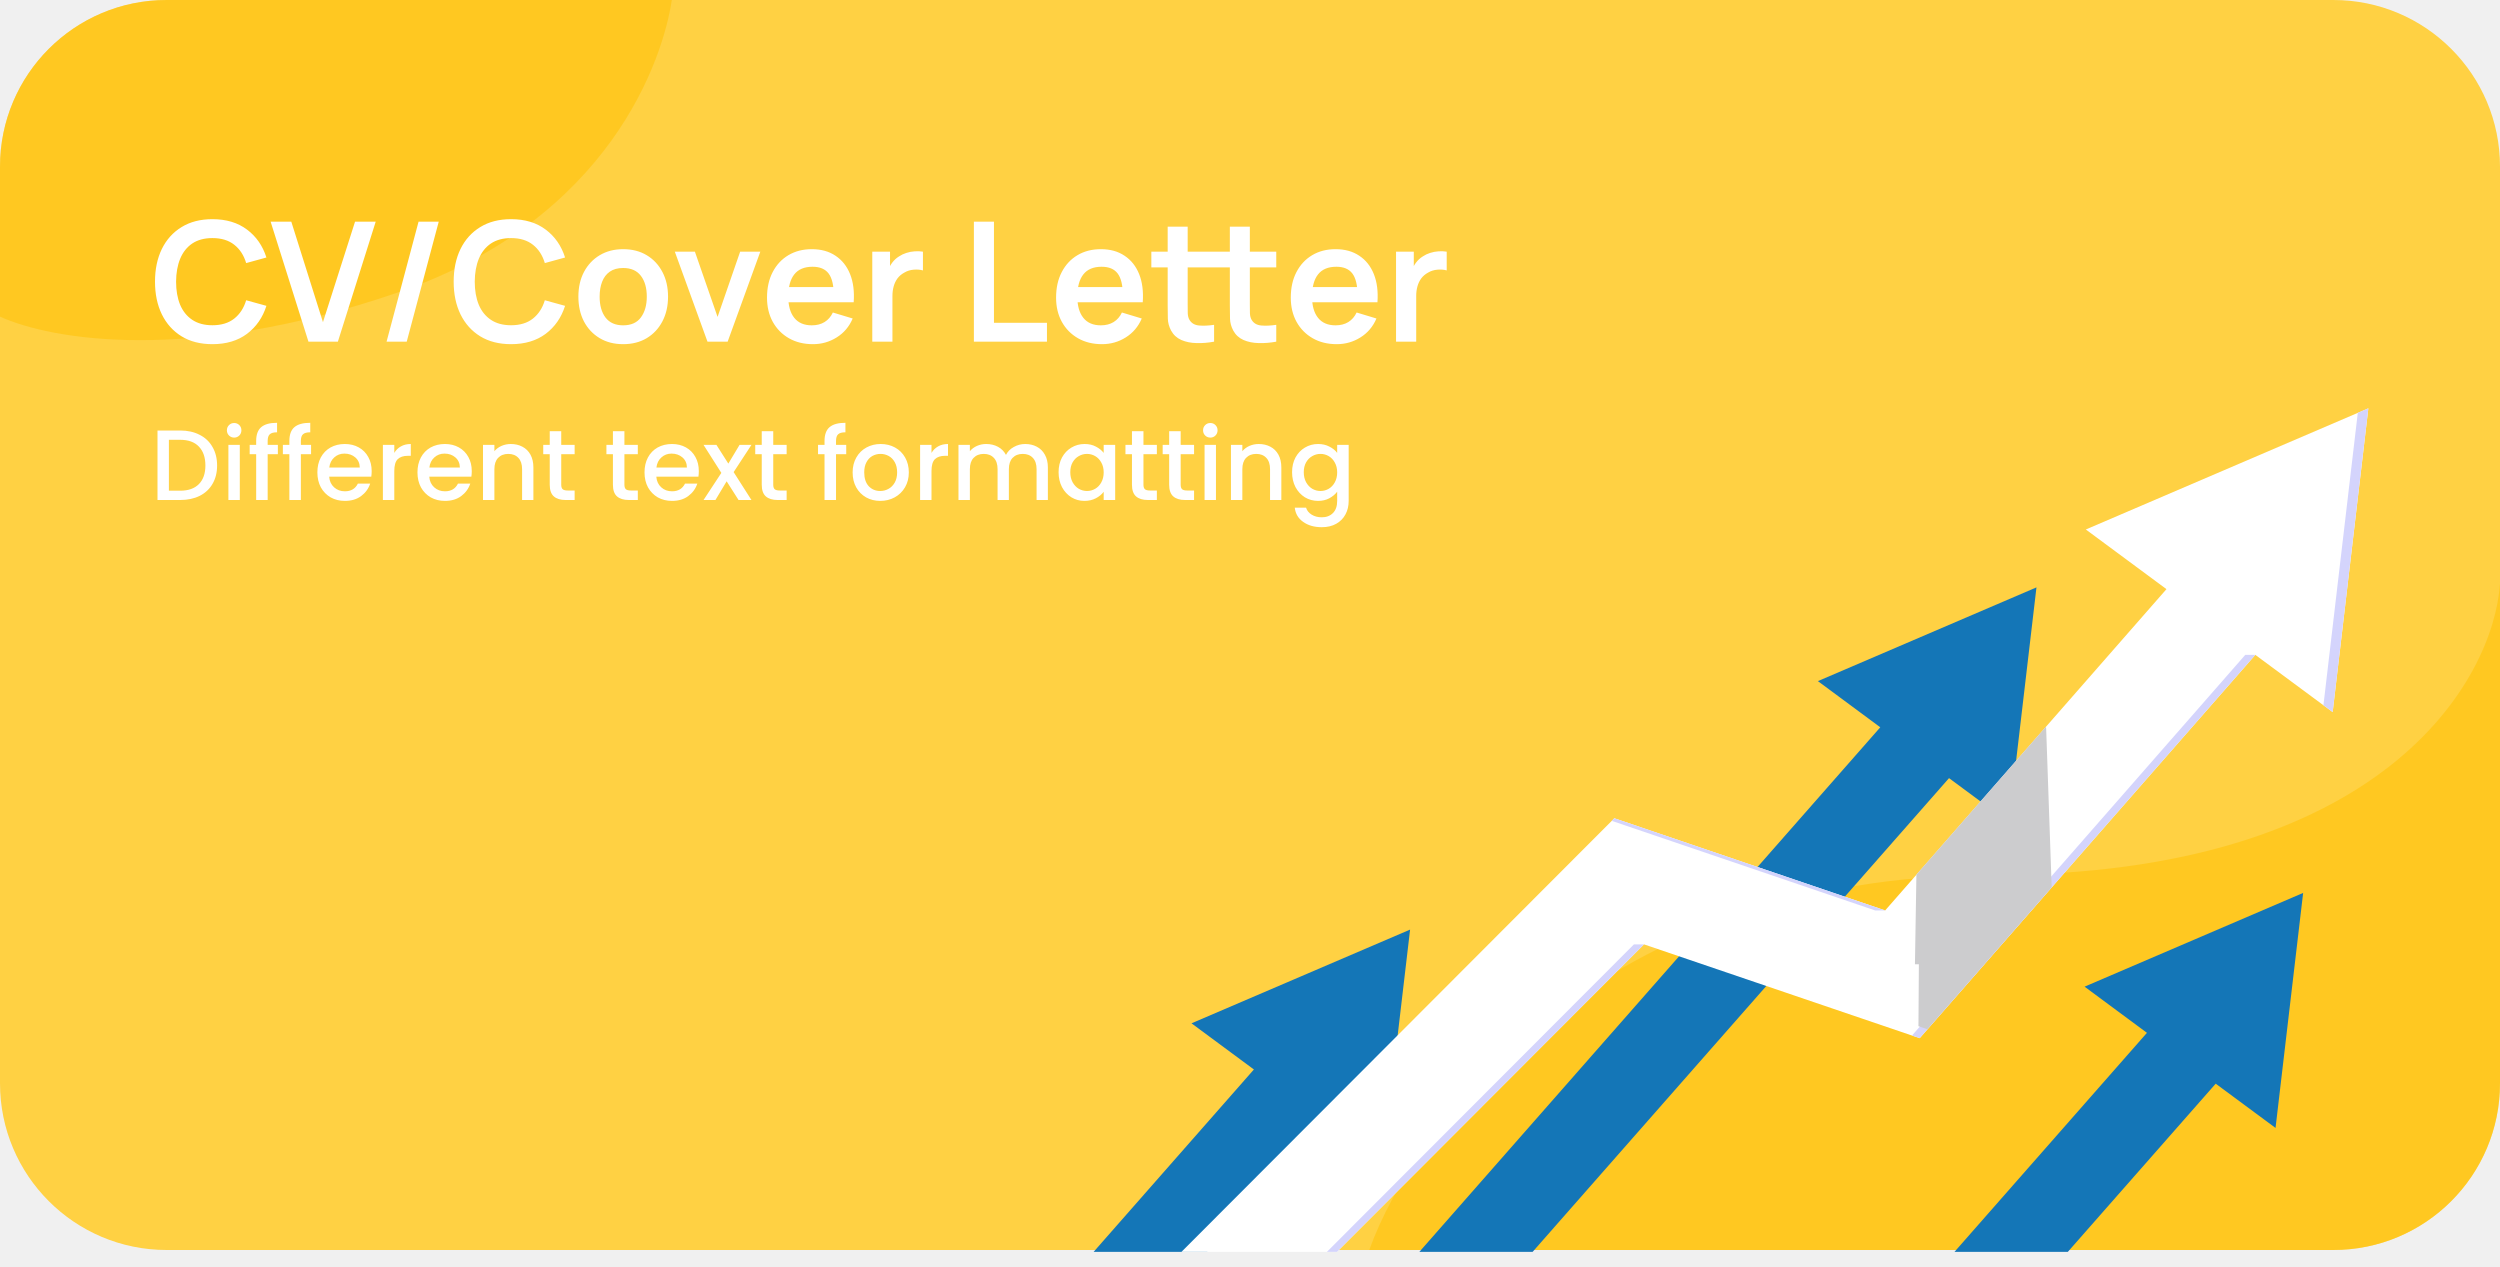
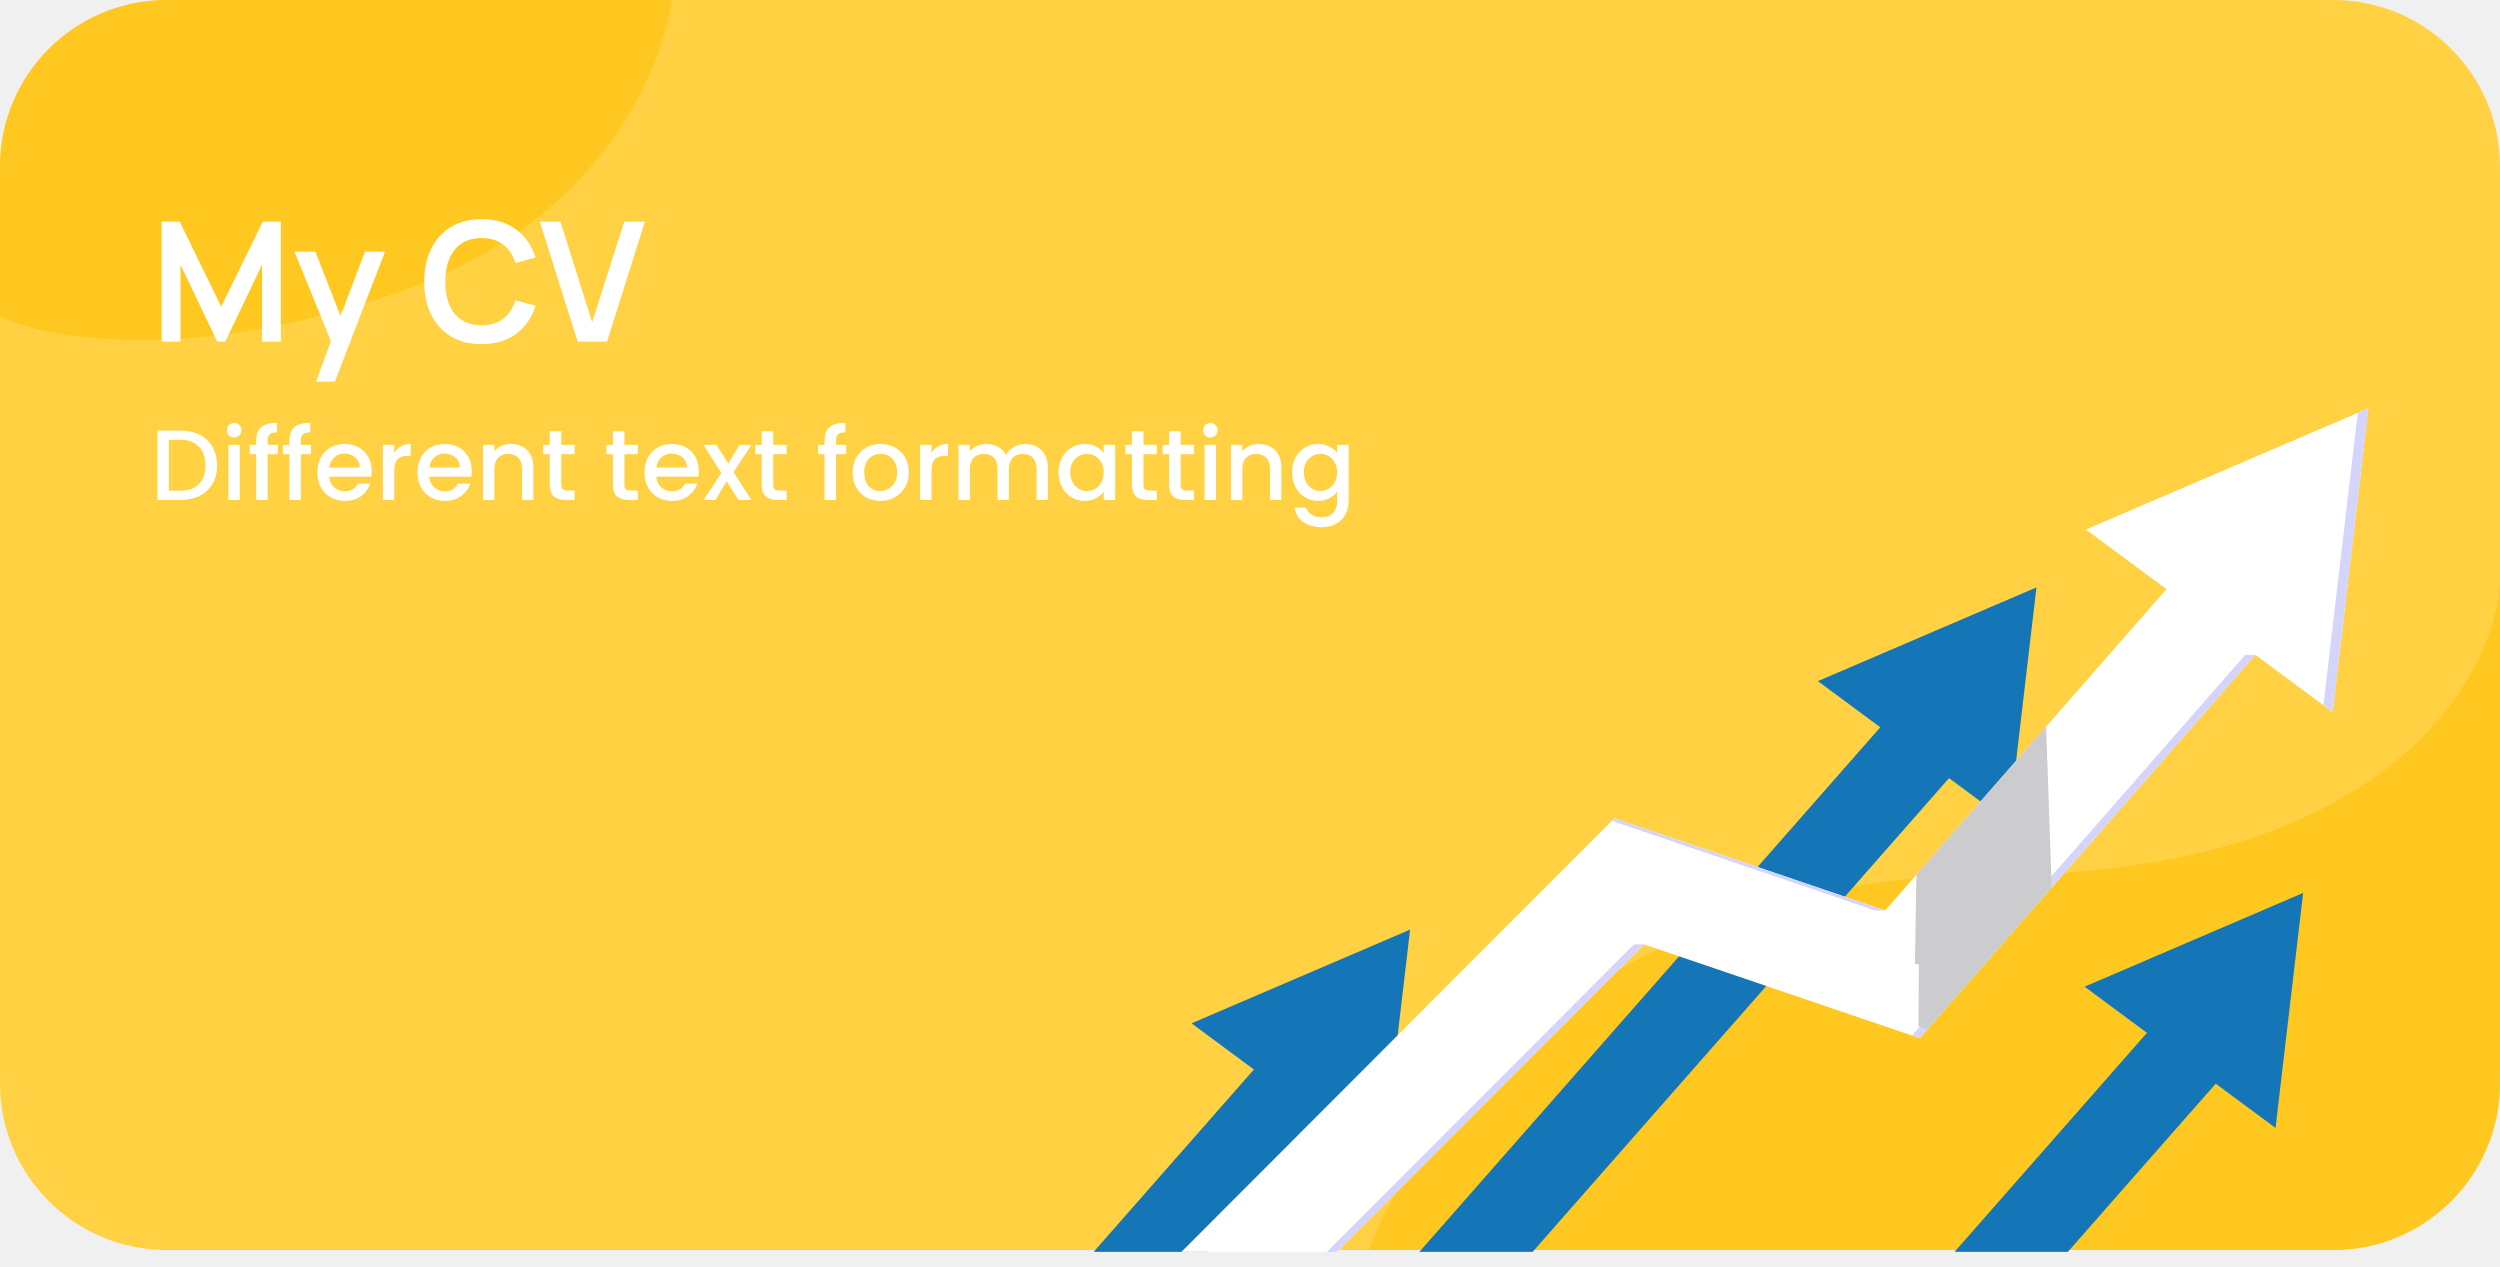
<svg xmlns="http://www.w3.org/2000/svg" width="300" height="152" viewBox="0 0 300 152" fill="none">
  <rect width="300" height="150" rx="20" fill="#FFD143" />
  <path opacity="0.5" fill-rule="evenodd" clip-rule="evenodd" d="M80.619 0C79.598 6.91 73.345 26.34 47.583 35.154C22.589 43.705 6.123 40.764 -5.79686e-05 38L-6.70506e-05 20C-6.70511e-05 19.994 -5.94221e-05 19.988 -5.94226e-05 19.982C0.009 8.945 8.96 6.78666e-06 20 5.7411e-06L80.619 0Z" fill="#FFC000" />
  <path opacity="0.5" fill-rule="evenodd" clip-rule="evenodd" d="M164.308 150H280C291.037 150 299.986 141.059 300 130.025C300 130.017 300 130.008 300 130L300 70C299.231 81.667 285.969 105 239.077 105C192.185 105 169.692 135 164.308 150Z" fill="#FFC000" />
-   <path d="M25.49 41.3C24.05 41.3 22.817 40.987 21.79 40.36C20.763 39.727 19.973 38.847 19.42 37.72C18.873 36.593 18.6 35.287 18.6 33.8C18.6 32.313 18.873 31.007 19.42 29.88C19.973 28.753 20.763 27.877 21.79 27.25C22.817 26.617 24.05 26.3 25.49 26.3C27.15 26.3 28.533 26.717 29.64 27.55C30.747 28.377 31.523 29.493 31.97 30.9L29.54 31.57C29.26 30.63 28.783 29.897 28.11 29.37C27.437 28.837 26.563 28.57 25.49 28.57C24.523 28.57 23.717 28.787 23.07 29.22C22.43 29.653 21.947 30.263 21.62 31.05C21.3 31.83 21.137 32.747 21.13 33.8C21.13 34.853 21.29 35.773 21.61 36.56C21.937 37.34 22.423 37.947 23.07 38.38C23.717 38.813 24.523 39.03 25.49 39.03C26.563 39.03 27.437 38.763 28.11 38.23C28.783 37.697 29.26 36.963 29.54 36.03L31.97 36.7C31.523 38.107 30.747 39.227 29.64 40.06C28.533 40.887 27.15 41.3 25.49 41.3ZM37.015 41L32.475 26.6H34.955L38.755 38.66L42.605 26.6H45.085L40.545 41H37.015ZM50.227 26.6H52.648L48.807 41H46.388L50.227 26.6ZM61.33 41.3C59.89 41.3 58.657 40.987 57.63 40.36C56.603 39.727 55.813 38.847 55.26 37.72C54.713 36.593 54.44 35.287 54.44 33.8C54.44 32.313 54.713 31.007 55.26 29.88C55.813 28.753 56.603 27.877 57.63 27.25C58.657 26.617 59.89 26.3 61.33 26.3C62.99 26.3 64.373 26.717 65.48 27.55C66.587 28.377 67.363 29.493 67.81 30.9L65.38 31.57C65.1 30.63 64.623 29.897 63.95 29.37C63.276 28.837 62.403 28.57 61.33 28.57C60.363 28.57 59.556 28.787 58.91 29.22C58.27 29.653 57.786 30.263 57.46 31.05C57.14 31.83 56.977 32.747 56.97 33.8C56.97 34.853 57.13 35.773 57.45 36.56C57.776 37.34 58.263 37.947 58.91 38.38C59.556 38.813 60.363 39.03 61.33 39.03C62.403 39.03 63.276 38.763 63.95 38.23C64.623 37.697 65.1 36.963 65.38 36.03L67.81 36.7C67.363 38.107 66.587 39.227 65.48 40.06C64.373 40.887 62.99 41.3 61.33 41.3ZM74.775 41.3C73.695 41.3 72.752 41.057 71.945 40.57C71.139 40.083 70.512 39.413 70.066 38.56C69.626 37.7 69.406 36.713 69.406 35.6C69.406 34.467 69.632 33.473 70.085 32.62C70.539 31.767 71.169 31.1 71.975 30.62C72.782 30.14 73.716 29.9 74.775 29.9C75.862 29.9 76.809 30.143 77.615 30.63C78.422 31.117 79.049 31.79 79.496 32.65C79.942 33.503 80.165 34.487 80.165 35.6C80.165 36.72 79.939 37.71 79.486 38.57C79.039 39.423 78.412 40.093 77.606 40.58C76.799 41.06 75.856 41.3 74.775 41.3ZM74.775 39.04C75.736 39.04 76.449 38.72 76.915 38.08C77.382 37.44 77.615 36.613 77.615 35.6C77.615 34.553 77.379 33.72 76.906 33.1C76.432 32.473 75.722 32.16 74.775 32.16C74.129 32.16 73.596 32.307 73.175 32.6C72.762 32.887 72.456 33.29 72.255 33.81C72.055 34.323 71.956 34.92 71.956 35.6C71.956 36.647 72.192 37.483 72.665 38.11C73.145 38.73 73.849 39.04 74.775 39.04ZM84.898 41L80.978 30.2H83.388L86.108 38.03L88.818 30.2H91.238L87.318 41H84.898ZM97.552 41.3C96.459 41.3 95.499 41.063 94.672 40.59C93.846 40.117 93.199 39.46 92.732 38.62C92.272 37.78 92.042 36.813 92.042 35.72C92.042 34.54 92.269 33.517 92.722 32.65C93.175 31.777 93.805 31.1 94.612 30.62C95.419 30.14 96.352 29.9 97.412 29.9C98.532 29.9 99.482 30.163 100.262 30.69C101.049 31.21 101.632 31.947 102.012 32.9C102.392 33.853 102.536 34.977 102.442 36.27H100.052V35.39C100.046 34.217 99.839 33.36 99.432 32.82C99.025 32.28 98.385 32.01 97.512 32.01C96.525 32.01 95.792 32.317 95.312 32.93C94.832 33.537 94.592 34.427 94.592 35.6C94.592 36.693 94.832 37.54 95.312 38.14C95.792 38.74 96.492 39.04 97.412 39.04C98.005 39.04 98.516 38.91 98.942 38.65C99.376 38.383 99.709 38 99.942 37.5L102.322 38.22C101.909 39.193 101.269 39.95 100.402 40.49C99.542 41.03 98.592 41.3 97.552 41.3ZM93.832 36.27V34.45H101.262V36.27H93.832ZM104.673 41V30.2H106.803V32.83L106.543 32.49C106.677 32.13 106.853 31.803 107.073 31.51C107.3 31.21 107.57 30.963 107.883 30.77C108.15 30.59 108.443 30.45 108.763 30.35C109.09 30.243 109.423 30.18 109.763 30.16C110.103 30.133 110.433 30.147 110.753 30.2V32.45C110.433 32.357 110.063 32.327 109.643 32.36C109.23 32.393 108.857 32.51 108.523 32.71C108.19 32.89 107.917 33.12 107.703 33.4C107.497 33.68 107.343 34 107.243 34.36C107.143 34.713 107.093 35.097 107.093 35.51V41H104.673ZM116.866 41V26.6H119.276V38.74H125.636V41H116.866ZM132.24 41.3C131.146 41.3 130.186 41.063 129.36 40.59C128.533 40.117 127.886 39.46 127.42 38.62C126.96 37.78 126.73 36.813 126.73 35.72C126.73 34.54 126.956 33.517 127.41 32.65C127.863 31.777 128.493 31.1 129.3 30.62C130.106 30.14 131.04 29.9 132.1 29.9C133.22 29.9 134.17 30.163 134.95 30.69C135.736 31.21 136.32 31.947 136.7 32.9C137.08 33.853 137.223 34.977 137.13 36.27H134.74V35.39C134.733 34.217 134.526 33.36 134.12 32.82C133.713 32.28 133.073 32.01 132.2 32.01C131.213 32.01 130.48 32.317 130 32.93C129.52 33.537 129.28 34.427 129.28 35.6C129.28 36.693 129.52 37.54 130 38.14C130.48 38.74 131.18 39.04 132.1 39.04C132.693 39.04 133.203 38.91 133.63 38.65C134.063 38.383 134.396 38 134.63 37.5L137.01 38.22C136.596 39.193 135.956 39.95 135.09 40.49C134.23 41.03 133.28 41.3 132.24 41.3ZM128.52 36.27V34.45H135.95V36.27H128.52ZM145.691 41C144.978 41.133 144.278 41.19 143.591 41.17C142.911 41.157 142.301 41.033 141.761 40.8C141.221 40.56 140.811 40.183 140.531 39.67C140.284 39.203 140.154 38.727 140.141 38.24C140.128 37.753 140.121 37.203 140.121 36.59V27.2H142.521V36.45C142.521 36.883 142.524 37.263 142.531 37.59C142.544 37.917 142.614 38.183 142.741 38.39C142.981 38.79 143.364 39.013 143.891 39.06C144.418 39.107 145.018 39.08 145.691 38.98V41ZM138.161 32.09V30.2H145.691V32.09H138.161ZM153.151 41C152.438 41.133 151.738 41.19 151.051 41.17C150.371 41.157 149.761 41.033 149.221 40.8C148.681 40.56 148.271 40.183 147.991 39.67C147.744 39.203 147.614 38.727 147.601 38.24C147.588 37.753 147.581 37.203 147.581 36.59V27.2H149.981V36.45C149.981 36.883 149.984 37.263 149.991 37.59C150.004 37.917 150.074 38.183 150.201 38.39C150.441 38.79 150.824 39.013 151.351 39.06C151.878 39.107 152.478 39.08 153.151 38.98V41ZM145.621 32.09V30.2H153.151V32.09H145.621ZM160.404 41.3C159.31 41.3 158.35 41.063 157.524 40.59C156.697 40.117 156.05 39.46 155.584 38.62C155.124 37.78 154.894 36.813 154.894 35.72C154.894 34.54 155.12 33.517 155.574 32.65C156.027 31.777 156.657 31.1 157.464 30.62C158.27 30.14 159.204 29.9 160.264 29.9C161.384 29.9 162.334 30.163 163.114 30.69C163.9 31.21 164.484 31.947 164.864 32.9C165.244 33.853 165.387 34.977 165.294 36.27H162.904V35.39C162.897 34.217 162.69 33.36 162.284 32.82C161.877 32.28 161.237 32.01 160.364 32.01C159.377 32.01 158.644 32.317 158.164 32.93C157.684 33.537 157.444 34.427 157.444 35.6C157.444 36.693 157.684 37.54 158.164 38.14C158.644 38.74 159.344 39.04 160.264 39.04C160.857 39.04 161.367 38.91 161.794 38.65C162.227 38.383 162.56 38 162.794 37.5L165.174 38.22C164.76 39.193 164.12 39.95 163.254 40.49C162.394 41.03 161.444 41.3 160.404 41.3ZM156.684 36.27V34.45H164.114V36.27H156.684ZM167.525 41V30.2H169.655V32.83L169.395 32.49C169.528 32.13 169.705 31.803 169.925 31.51C170.152 31.21 170.422 30.963 170.735 30.77C171.002 30.59 171.295 30.45 171.615 30.35C171.942 30.243 172.275 30.18 172.615 30.16C172.955 30.133 173.285 30.147 173.605 30.2V32.45C173.285 32.357 172.915 32.327 172.495 32.36C172.082 32.393 171.708 32.51 171.375 32.71C171.042 32.89 170.768 33.12 170.555 33.4C170.348 33.68 170.195 34 170.095 34.36C169.995 34.713 169.945 35.097 169.945 35.51V41H167.525Z" fill="white" />
+   <path d="M19.4 41V26.6H21.57L26.55 36.8L31.53 26.6H33.7V41H31.45V31.77L27.03 41H26.07L21.66 31.77V41H19.4ZM37.929 45.8L40.009 40.09L40.049 41.77L35.339 30.2H37.849L41.189 38.76H40.549L43.799 30.2H46.209L40.189 45.8H37.929ZM57.795 41.3C56.355 41.3 55.121 40.987 54.095 40.36C53.068 39.727 52.278 38.847 51.725 37.72C51.178 36.593 50.905 35.287 50.905 33.8C50.905 32.313 51.178 31.007 51.725 29.88C52.278 28.753 53.068 27.877 54.095 27.25C55.121 26.617 56.355 26.3 57.795 26.3C59.455 26.3 60.838 26.717 61.945 27.55C63.051 28.377 63.828 29.493 64.275 30.9L61.845 31.57C61.565 30.63 61.088 29.897 60.415 29.37C59.741 28.837 58.868 28.57 57.795 28.57C56.828 28.57 56.021 28.787 55.375 29.22C54.735 29.653 54.251 30.263 53.925 31.05C53.605 31.83 53.441 32.747 53.435 33.8C53.435 34.853 53.595 35.773 53.915 36.56C54.241 37.34 54.728 37.947 55.375 38.38C56.021 38.813 56.828 39.03 57.795 39.03C58.868 39.03 59.741 38.763 60.415 38.23C61.088 37.697 61.565 36.963 61.845 36.03L64.275 36.7C63.828 38.107 63.051 39.227 61.945 40.06C60.838 40.887 59.455 41.3 57.795 41.3ZM69.32 41L64.78 26.6H67.26L71.06 38.66L74.91 26.6H77.39L72.85 41H69.32Z" fill="white" />
  <path d="M21.624 51.66C22.512 51.66 23.288 51.832 23.952 52.176C24.624 52.512 25.14 53 25.5 53.64C25.868 54.272 26.052 55.012 26.052 55.86C26.052 56.708 25.868 57.444 25.5 58.068C25.14 58.692 24.624 59.172 23.952 59.508C23.288 59.836 22.512 60 21.624 60H18.9V51.66H21.624ZM21.624 58.884C22.6 58.884 23.348 58.62 23.868 58.092C24.388 57.564 24.648 56.82 24.648 55.86C24.648 54.892 24.388 54.136 23.868 53.592C23.348 53.048 22.6 52.776 21.624 52.776H20.268V58.884H21.624ZM28.104 52.512C27.856 52.512 27.648 52.428 27.48 52.26C27.312 52.092 27.228 51.884 27.228 51.636C27.228 51.388 27.312 51.18 27.48 51.012C27.648 50.844 27.856 50.76 28.104 50.76C28.344 50.76 28.548 50.844 28.716 51.012C28.884 51.18 28.968 51.388 28.968 51.636C28.968 51.884 28.884 52.092 28.716 52.26C28.548 52.428 28.344 52.512 28.104 52.512ZM28.776 53.388V60H27.408V53.388H28.776ZM33.344 54.504H32.12V60H30.74V54.504H29.96V53.388H30.74V52.92C30.74 52.16 30.94 51.608 31.34 51.264C31.748 50.912 32.384 50.736 33.248 50.736V51.876C32.832 51.876 32.54 51.956 32.372 52.116C32.204 52.268 32.12 52.536 32.12 52.92V53.388H33.344V54.504ZM37.328 54.504H36.104V60H34.724V54.504H33.944V53.388H34.724V52.92C34.724 52.16 34.924 51.608 35.324 51.264C35.732 50.912 36.368 50.736 37.232 50.736V51.876C36.816 51.876 36.524 51.956 36.356 52.116C36.188 52.268 36.104 52.536 36.104 52.92V53.388H37.328V54.504ZM44.601 56.532C44.601 56.78 44.585 57.004 44.553 57.204H39.501C39.541 57.732 39.737 58.156 40.089 58.476C40.441 58.796 40.873 58.956 41.385 58.956C42.121 58.956 42.641 58.648 42.945 58.032H44.421C44.221 58.64 43.857 59.14 43.329 59.532C42.809 59.916 42.161 60.108 41.385 60.108C40.753 60.108 40.185 59.968 39.681 59.688C39.185 59.4 38.793 59 38.505 58.488C38.225 57.968 38.085 57.368 38.085 56.688C38.085 56.008 38.221 55.412 38.493 54.9C38.773 54.38 39.161 53.98 39.657 53.7C40.161 53.42 40.737 53.28 41.385 53.28C42.009 53.28 42.565 53.416 43.053 53.688C43.541 53.96 43.921 54.344 44.193 54.84C44.465 55.328 44.601 55.892 44.601 56.532ZM43.173 56.1C43.165 55.596 42.985 55.192 42.633 54.888C42.281 54.584 41.845 54.432 41.325 54.432C40.853 54.432 40.449 54.584 40.113 54.888C39.777 55.184 39.577 55.588 39.513 56.1H43.173ZM47.315 54.348C47.515 54.012 47.779 53.752 48.107 53.568C48.443 53.376 48.839 53.28 49.295 53.28V54.696H48.947C48.411 54.696 48.003 54.832 47.723 55.104C47.451 55.376 47.315 55.848 47.315 56.52V60H45.947V53.388H47.315V54.348ZM56.612 56.532C56.612 56.78 56.596 57.004 56.564 57.204H51.512C51.552 57.732 51.748 58.156 52.1 58.476C52.452 58.796 52.884 58.956 53.396 58.956C54.132 58.956 54.652 58.648 54.956 58.032H56.432C56.232 58.64 55.868 59.14 55.34 59.532C54.82 59.916 54.172 60.108 53.396 60.108C52.764 60.108 52.196 59.968 51.692 59.688C51.196 59.4 50.804 59 50.516 58.488C50.236 57.968 50.096 57.368 50.096 56.688C50.096 56.008 50.232 55.412 50.504 54.9C50.784 54.38 51.172 53.98 51.668 53.7C52.172 53.42 52.748 53.28 53.396 53.28C54.02 53.28 54.576 53.416 55.064 53.688C55.552 53.96 55.932 54.344 56.204 54.84C56.476 55.328 56.612 55.892 56.612 56.532ZM55.184 56.1C55.176 55.596 54.996 55.192 54.644 54.888C54.292 54.584 53.856 54.432 53.336 54.432C52.864 54.432 52.46 54.584 52.124 54.888C51.788 55.184 51.588 55.588 51.524 56.1H55.184ZM61.295 53.28C61.815 53.28 62.279 53.388 62.687 53.604C63.103 53.82 63.427 54.14 63.659 54.564C63.891 54.988 64.007 55.5 64.007 56.1V60H62.651V56.304C62.651 55.712 62.503 55.26 62.207 54.948C61.911 54.628 61.507 54.468 60.995 54.468C60.483 54.468 60.075 54.628 59.771 54.948C59.475 55.26 59.327 55.712 59.327 56.304V60H57.959V53.388H59.327V54.144C59.551 53.872 59.835 53.66 60.179 53.508C60.531 53.356 60.903 53.28 61.295 53.28ZM67.348 54.504V58.164C67.348 58.412 67.404 58.592 67.516 58.704C67.636 58.808 67.836 58.86 68.116 58.86H68.956V60H67.876C67.26 60 66.788 59.856 66.46 59.568C66.132 59.28 65.968 58.812 65.968 58.164V54.504H65.188V53.388H65.968V51.744H67.348V53.388H68.956V54.504H67.348ZM74.93 54.504V58.164C74.93 58.412 74.986 58.592 75.098 58.704C75.218 58.808 75.418 58.86 75.698 58.86H76.538V60H75.458C74.842 60 74.37 59.856 74.042 59.568C73.714 59.28 73.55 58.812 73.55 58.164V54.504H72.77V53.388H73.55V51.744H74.93V53.388H76.538V54.504H74.93ZM83.858 56.532C83.858 56.78 83.842 57.004 83.81 57.204H78.758C78.798 57.732 78.994 58.156 79.346 58.476C79.698 58.796 80.13 58.956 80.642 58.956C81.378 58.956 81.898 58.648 82.202 58.032H83.678C83.478 58.64 83.114 59.14 82.586 59.532C82.066 59.916 81.418 60.108 80.642 60.108C80.01 60.108 79.442 59.968 78.938 59.688C78.442 59.4 78.05 59 77.762 58.488C77.482 57.968 77.342 57.368 77.342 56.688C77.342 56.008 77.478 55.412 77.75 54.9C78.03 54.38 78.418 53.98 78.914 53.7C79.418 53.42 79.994 53.28 80.642 53.28C81.266 53.28 81.822 53.416 82.31 53.688C82.798 53.96 83.178 54.344 83.45 54.84C83.722 55.328 83.858 55.892 83.858 56.532ZM82.43 56.1C82.422 55.596 82.242 55.192 81.89 54.888C81.538 54.584 81.102 54.432 80.582 54.432C80.11 54.432 79.706 54.584 79.37 54.888C79.034 55.184 78.834 55.588 78.77 56.1H82.43ZM88.037 56.652L90.173 60H88.625L87.197 57.756L85.853 60H84.425L86.561 56.748L84.425 53.388H85.973L87.401 55.632L88.745 53.388H90.173L88.037 56.652ZM92.789 54.504V58.164C92.789 58.412 92.845 58.592 92.957 58.704C93.077 58.808 93.277 58.86 93.557 58.86H94.397V60H93.317C92.701 60 92.229 59.856 91.901 59.568C91.573 59.28 91.409 58.812 91.409 58.164V54.504H90.629V53.388H91.409V51.744H92.789V53.388H94.397V54.504H92.789ZM101.547 54.504H100.323V60H98.943V54.504H98.163V53.388H98.943V52.92C98.943 52.16 99.143 51.608 99.543 51.264C99.951 50.912 100.587 50.736 101.451 50.736V51.876C101.035 51.876 100.743 51.956 100.575 52.116C100.407 52.268 100.323 52.536 100.323 52.92V53.388H101.547V54.504ZM105.627 60.108C105.003 60.108 104.439 59.968 103.935 59.688C103.431 59.4 103.035 59 102.747 58.488C102.459 57.968 102.315 57.368 102.315 56.688C102.315 56.016 102.463 55.42 102.759 54.9C103.055 54.38 103.459 53.98 103.971 53.7C104.483 53.42 105.055 53.28 105.687 53.28C106.319 53.28 106.891 53.42 107.403 53.7C107.915 53.98 108.319 54.38 108.615 54.9C108.911 55.42 109.059 56.016 109.059 56.688C109.059 57.36 108.907 57.956 108.603 58.476C108.299 58.996 107.883 59.4 107.355 59.688C106.835 59.968 106.259 60.108 105.627 60.108ZM105.627 58.92C105.979 58.92 106.307 58.836 106.611 58.668C106.923 58.5 107.175 58.248 107.367 57.912C107.559 57.576 107.655 57.168 107.655 56.688C107.655 56.208 107.563 55.804 107.379 55.476C107.195 55.14 106.951 54.888 106.647 54.72C106.343 54.552 106.015 54.468 105.663 54.468C105.311 54.468 104.983 54.552 104.679 54.72C104.383 54.888 104.147 55.14 103.971 55.476C103.795 55.804 103.707 56.208 103.707 56.688C103.707 57.4 103.887 57.952 104.247 58.344C104.615 58.728 105.075 58.92 105.627 58.92ZM111.78 54.348C111.98 54.012 112.244 53.752 112.572 53.568C112.908 53.376 113.304 53.28 113.76 53.28V54.696H113.412C112.876 54.696 112.468 54.832 112.188 55.104C111.916 55.376 111.78 55.848 111.78 56.52V60H110.412V53.388H111.78V54.348ZM123.021 53.28C123.541 53.28 124.005 53.388 124.413 53.604C124.829 53.82 125.153 54.14 125.385 54.564C125.625 54.988 125.745 55.5 125.745 56.1V60H124.389V56.304C124.389 55.712 124.241 55.26 123.945 54.948C123.649 54.628 123.245 54.468 122.733 54.468C122.221 54.468 121.813 54.628 121.509 54.948C121.213 55.26 121.065 55.712 121.065 56.304V60H119.709V56.304C119.709 55.712 119.561 55.26 119.265 54.948C118.969 54.628 118.565 54.468 118.053 54.468C117.541 54.468 117.133 54.628 116.829 54.948C116.533 55.26 116.385 55.712 116.385 56.304V60H115.017V53.388H116.385V54.144C116.609 53.872 116.893 53.66 117.237 53.508C117.581 53.356 117.949 53.28 118.341 53.28C118.869 53.28 119.341 53.392 119.757 53.616C120.173 53.84 120.493 54.164 120.717 54.588C120.917 54.188 121.229 53.872 121.653 53.64C122.077 53.4 122.533 53.28 123.021 53.28ZM127.03 56.664C127.03 56 127.166 55.412 127.438 54.9C127.718 54.388 128.094 53.992 128.566 53.712C129.046 53.424 129.574 53.28 130.15 53.28C130.67 53.28 131.122 53.384 131.506 53.592C131.898 53.792 132.21 54.044 132.442 54.348V53.388H133.822V60H132.442V59.016C132.21 59.328 131.894 59.588 131.494 59.796C131.094 60.004 130.638 60.108 130.126 60.108C129.558 60.108 129.038 59.964 128.566 59.676C128.094 59.38 127.718 58.972 127.438 58.452C127.166 57.924 127.03 57.328 127.03 56.664ZM132.442 56.688C132.442 56.232 132.346 55.836 132.154 55.5C131.97 55.164 131.726 54.908 131.422 54.732C131.118 54.556 130.79 54.468 130.438 54.468C130.086 54.468 129.758 54.556 129.454 54.732C129.15 54.9 128.902 55.152 128.71 55.488C128.526 55.816 128.434 56.208 128.434 56.664C128.434 57.12 128.526 57.52 128.71 57.864C128.902 58.208 129.15 58.472 129.454 58.656C129.766 58.832 130.094 58.92 130.438 58.92C130.79 58.92 131.118 58.832 131.422 58.656C131.726 58.48 131.97 58.224 132.154 57.888C132.346 57.544 132.442 57.144 132.442 56.688ZM137.215 54.504V58.164C137.215 58.412 137.271 58.592 137.383 58.704C137.503 58.808 137.703 58.86 137.983 58.86H138.823V60H137.743C137.127 60 136.655 59.856 136.327 59.568C135.999 59.28 135.835 58.812 135.835 58.164V54.504H135.055V53.388H135.835V51.744H137.215V53.388H138.823V54.504H137.215ZM141.68 54.504V58.164C141.68 58.412 141.736 58.592 141.848 58.704C141.968 58.808 142.168 58.86 142.448 58.86H143.288V60H142.208C141.592 60 141.12 59.856 140.792 59.568C140.464 59.28 140.3 58.812 140.3 58.164V54.504H139.52V53.388H140.3V51.744H141.68V53.388H143.288V54.504H141.68ZM145.244 52.512C144.996 52.512 144.788 52.428 144.62 52.26C144.452 52.092 144.368 51.884 144.368 51.636C144.368 51.388 144.452 51.18 144.62 51.012C144.788 50.844 144.996 50.76 145.244 50.76C145.484 50.76 145.688 50.844 145.856 51.012C146.024 51.18 146.108 51.388 146.108 51.636C146.108 51.884 146.024 52.092 145.856 52.26C145.688 52.428 145.484 52.512 145.244 52.512ZM145.916 53.388V60H144.548V53.388H145.916ZM151.049 53.28C151.569 53.28 152.033 53.388 152.441 53.604C152.857 53.82 153.181 54.14 153.413 54.564C153.645 54.988 153.761 55.5 153.761 56.1V60H152.405V56.304C152.405 55.712 152.257 55.26 151.961 54.948C151.665 54.628 151.261 54.468 150.749 54.468C150.237 54.468 149.829 54.628 149.525 54.948C149.229 55.26 149.081 55.712 149.081 56.304V60H147.713V53.388H149.081V54.144C149.305 53.872 149.589 53.66 149.933 53.508C150.285 53.356 150.657 53.28 151.049 53.28ZM158.169 53.28C158.681 53.28 159.133 53.384 159.525 53.592C159.925 53.792 160.237 54.044 160.461 54.348V53.388H161.841V60.108C161.841 60.716 161.713 61.256 161.457 61.728C161.201 62.208 160.829 62.584 160.341 62.856C159.861 63.128 159.285 63.264 158.613 63.264C157.717 63.264 156.973 63.052 156.381 62.628C155.789 62.212 155.453 61.644 155.373 60.924H156.729C156.833 61.268 157.053 61.544 157.389 61.752C157.733 61.968 158.141 62.076 158.613 62.076C159.165 62.076 159.609 61.908 159.945 61.572C160.289 61.236 160.461 60.748 160.461 60.108V59.004C160.229 59.316 159.913 59.58 159.513 59.796C159.121 60.004 158.673 60.108 158.169 60.108C157.593 60.108 157.065 59.964 156.585 59.676C156.113 59.38 155.737 58.972 155.457 58.452C155.185 57.924 155.049 57.328 155.049 56.664C155.049 56 155.185 55.412 155.457 54.9C155.737 54.388 156.113 53.992 156.585 53.712C157.065 53.424 157.593 53.28 158.169 53.28ZM160.461 56.688C160.461 56.232 160.365 55.836 160.173 55.5C159.989 55.164 159.745 54.908 159.441 54.732C159.137 54.556 158.809 54.468 158.457 54.468C158.105 54.468 157.777 54.556 157.473 54.732C157.169 54.9 156.921 55.152 156.729 55.488C156.545 55.816 156.453 56.208 156.453 56.664C156.453 57.12 156.545 57.52 156.729 57.864C156.921 58.208 157.169 58.472 157.473 58.656C157.785 58.832 158.113 58.92 158.457 58.92C158.809 58.92 159.137 58.832 159.441 58.656C159.745 58.48 159.989 58.224 160.173 57.888C160.365 57.544 160.461 57.144 160.461 56.688Z" fill="white" />
-   <path d="M218.148 81.734L225.633 87.275L170.325 150.222H183.915L233.883 93.376L241.063 98.688L242.72 84.586L244.376 70.485L218.148 81.734Z" fill="#1476B7" />
-   <path d="M131.236 150.222H144.841L158.714 134.438L165.897 139.753L167.554 125.652L169.211 111.551L142.979 122.799L150.467 128.337L131.236 150.222Z" fill="#1476B7" />
-   <path d="M234.539 150.222H248.14L265.884 130.041L273.064 135.352L274.72 121.251L276.377 107.15L250.149 118.399L257.633 123.94L234.539 150.222Z" fill="#1476B7" />
+   <path d="M218.148 81.734L225.633 87.275L170.325 150.222H183.915L233.883 93.377L241.063 98.688L242.72 84.587L244.376 70.485L218.148 81.734Z" fill="#1476B7" />
+   <path d="M131.236 150.223H144.841L158.714 134.438L165.897 139.753L167.554 125.652L169.211 111.551L142.979 122.8L150.467 128.337L131.236 150.223Z" fill="#1476B7" />
+   <path d="M234.539 150.223H248.14L265.884 130.042L273.064 135.353L274.72 121.252L276.377 107.15L250.149 118.399L257.633 123.94L234.539 150.223Z" fill="#1476B7" />
  <path d="M250.299 63.538L259.975 70.697L226.219 109.252L193.72 98.192L141.777 150.222H160.436L197.279 113.324L230.364 124.581L270.637 78.583L279.921 85.453L282.062 67.225L284.202 49L250.299 63.538Z" fill="white" />
  <path d="M225.013 109.252H226.219L193.72 98.192L193.412 98.502L225.013 109.252Z" fill="#D4D4FC" />
  <path d="M196.073 113.324L159.23 150.222H160.436L197.279 113.324H196.073Z" fill="#D4D4FC" />
  <path d="M269.432 78.583L229.437 124.267L230.364 124.581L270.637 78.583H269.432Z" fill="#D4D4FC" />
  <path d="M282.934 49.543L280.856 67.225L278.811 84.63L279.921 85.453L282.062 67.225L284.202 49L282.934 49.543Z" fill="#D4D4FC" />
-   <path d="M245.549 87.701C245.549 87.53 245.535 87.359 245.513 87.195L229.969 104.95L229.793 115.714H230.265L230.214 123.145L231.281 123.51L246.202 106.469L245.549 87.701Z" fill="#CCCCCE" />
+   <path d="M245.549 87.701C245.549 87.529 245.535 87.358 245.513 87.194L229.969 104.949L229.793 115.714H230.265L230.214 123.145L231.281 123.509L246.202 106.468L245.549 87.701Z" fill="#CCCCCE" />
</svg>
